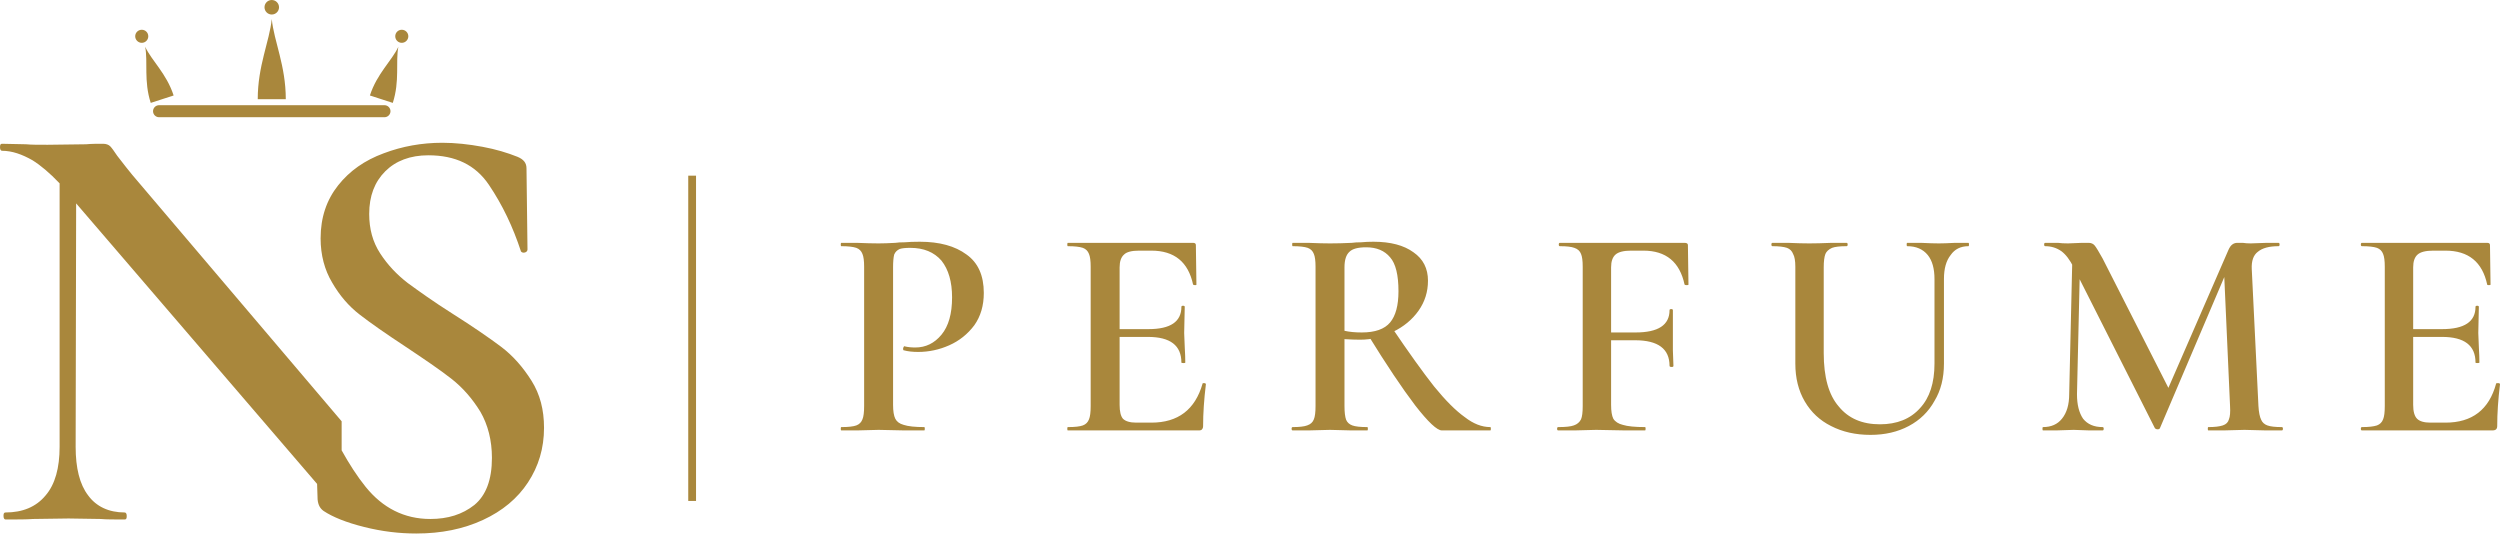
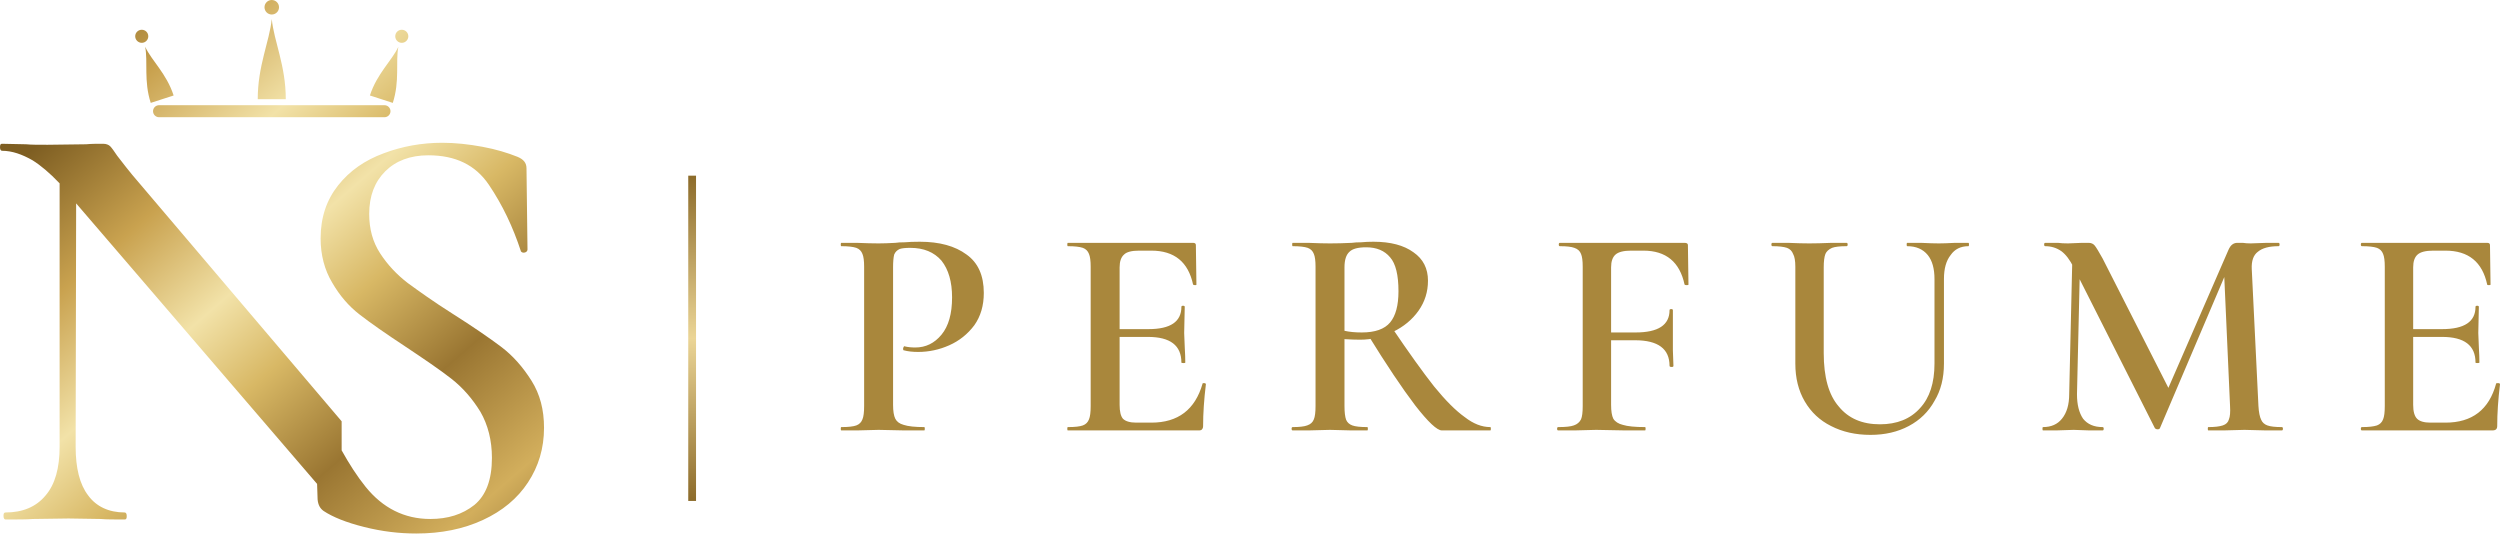
<svg xmlns="http://www.w3.org/2000/svg" viewBox="0 0 449.15 96" width="449.15" height="96" role="img" aria-label="NS Perfume">
-   <g transform="translate(0 0) scale(0.9)" fill="#A9873C">
+   <defs>
+     <linearGradient id="nsGold" gradientUnits="userSpaceOnUse" x1="8" y1="0" x2="100" y2="106">
+       <stop offset="0" stop-color="#7E5E22" />
+       <stop offset="0.18" stop-color="#C9A24F" />
+       <stop offset="0.34" stop-color="#F2E2A8" />
+       <stop offset="0.46" stop-color="#D8B865" />
+       <stop offset="0.62" stop-color="#9A7632" />
+       <stop offset="0.8" stop-color="#D2AE5C" />
+       <stop offset="1" stop-color="#735420" />
+     </linearGradient>
+     <linearGradient id="nsGoldRule" gradientUnits="userSpaceOnUse" x1="0" y1="31.56" x2="0" y2="90">
+       <stop offset="0" stop-color="#8C6B2A" />
+       <stop offset="0.5" stop-color="#EBD596" />
+       <stop offset="1" stop-color="#8C6B2A" />
+     </linearGradient>
+   </defs>
+   <g transform="translate(0 0) scale(0.9)" fill="url(#nsGold)">
    <path d="M51.45 19.8C51.45 13.08 53.8 8.28 54.25 3.8C54.7 8.28 57.05 13.08 57.05 19.8ZM30.09 20.54C28.67 16.15 29.56 12.39 28.98 9.34C30.29 12.15 33.23 14.66 34.66 19.06ZM73.84 19.06C75.27 14.66 78.21 12.15 79.52 9.34C78.94 12.39 79.83 16.15 78.41 20.54ZM31.75 21L76.75 21C77.41 21 77.95 21.54 77.95 22.2C77.95 22.86 77.41 23.4 76.75 23.4L31.75 23.4C31.09 23.4 30.55 22.86 30.55 22.2C30.55 21.54 31.09 21 31.75 21ZM54.25 0C55.05 0 55.7 0.65 55.7 1.45C55.7 2.25 55.05 2.9 54.25 2.9C53.45 2.9 52.8 2.25 52.8 1.45C52.8 0.65 53.45 0 54.25 0ZM28.3 5.94C29.02 5.94 29.6 6.52 29.6 7.24C29.6 7.96 29.02 8.55 28.3 8.55C27.58 8.55 26.99 7.96 26.99 7.24C26.99 6.52 27.58 5.94 28.3 5.94ZM80.2 5.94C80.92 5.94 81.51 6.52 81.51 7.24C81.51 7.96 80.92 8.55 80.2 8.55C79.48 8.55 78.9 7.96 78.9 7.24C78.9 6.52 79.48 5.94 80.2 5.94Z" />
    <path transform="translate(0 28.4)" d="M15.1,60.8c0,4.2 0.8,7.5 2.5,9.7c1.6,2.2 4.1,3.4 7.3,3.4c0.2,0 0.4,0.2 0.4,0.7c0,0.5 -0.1,0.7 -0.4,0.7c-2.1,0 -3.7,0 -4.8,-0.1l-6.4,-0.1l-7.1,0.1c-1.3,0.1 -3.1,0.1 -5.5,0.1c-0.2,0 -0.4,-0.2 -0.4,-0.7c0,-0.5 0.1,-0.7 0.4,-0.7c3.4,0 6.1,-1.1 8,-3.4c1.9,-2.2 2.8,-5.5 2.8,-9.7v-52.6c-2,-2.1 -3.8,-3.6 -5.4,-4.6c-2.1,-1.2 -4.1,-1.9 -6.1,-1.9c-0.2,0 -0.4,-0.2 -0.4,-0.7c0,-0.5 0.1,-0.7 0.4,-0.7l4.8,0.1c1,0.1 2.4,0.1 4.3,0.1l7.7,-0.1c1,-0.1 2.1,-0.1 3.4,-0.1c0.6,0 1.1,0.2 1.4,0.5c0.3,0.3 0.8,1 1.4,1.9c1.4,1.8 2.4,3.1 3,3.8l41.8,49.2v5.8c1.5,2.7 3.1,5.2 4.8,7.3c3.4,4.2 7.7,6.4 12.9,6.4c3.5,0 6.4,-0.9 8.8,-2.8c2.3,-1.9 3.5,-5 3.5,-9.4c0,-3.5 -0.8,-6.6 -2.3,-9.2c-1.6,-2.6 -3.5,-4.8 -5.8,-6.6c-2.3,-1.8 -5.4,-3.9 -9.3,-6.5c-3.8,-2.5 -6.8,-4.6 -9,-6.3c-2.2,-1.7 -4,-3.8 -5.5,-6.4c-1.5,-2.5 -2.3,-5.5 -2.3,-8.8c0,-4.2 1.2,-7.7 3.5,-10.6c2.3,-2.9 5.3,-5 9.1,-6.4c3.7,-1.4 7.6,-2.1 11.7,-2.1c2.6,0 5.3,0.3 8,0.8c2.7,0.5 5,1.2 7,2c1.2,0.5 1.8,1.2 1.8,2.3l0.2,16.2c0,0.3 -0.2,0.5 -0.5,0.6c-0.4,0.1 -0.6,0 -0.8,-0.2c-1.6,-4.9 -3.7,-9.3 -6.4,-13.3c-2.7,-4 -6.7,-5.9 -12.1,-5.9c-3.6,0 -6.5,1.1 -8.6,3.2c-2.1,2.1 -3.2,4.9 -3.2,8.5c0,3 0.7,5.6 2.2,7.9c1.5,2.3 3.3,4.2 5.5,5.9c2.2,1.6 5.1,3.7 8.9,6.1c4.1,2.6 7.3,4.8 9.7,6.6c2.4,1.8 4.4,4.1 6.1,6.8c1.7,2.7 2.5,5.8 2.5,9.4c0,4.1 -1.1,7.7 -3.2,10.9c-2.1,3.2 -5.1,5.7 -9,7.5c-3.9,1.8 -8.3,2.7 -13.3,2.7c-3.4,0 -6.8,-0.4 -10.4,-1.3c-3.6,-0.9 -6.3,-2 -8.1,-3.2c-0.7,-0.5 -1.1,-1.2 -1.2,-2.3l-0.1,-3.1l-48.1,-56z" />
  </g>
-   <rect x="123.65" y="31.56" width="1.4" height="58.44" fill="#A9873C" />
+   <rect x="123.65" y="31.56" width="1.4" height="58.44" fill="url(#nsGoldRule)" />
  <path d="M160.45 72.73Q160.45 74.43 160.85 75.23Q161.25 76.03 162.35 76.33Q163.55 76.73 166.05 76.73L166.05 76.73Q166.15 76.73 166.15 77.03Q166.15 77.33 166.05 77.33L166.05 77.33Q163.85 77.33 162.55 77.33L162.55 77.33L157.85 77.23L153.95 77.33Q152.95 77.33 151.15 77.33L151.15 77.33Q151.05 77.33 151.05 77.03Q151.05 76.73 151.15 76.73L151.15 76.73Q153.05 76.73 153.85 76.43Q154.65 76.13 154.95 75.33Q155.25 74.63 155.25 72.93L155.25 72.93L155.25 47.93Q155.25 46.33 154.95 45.63Q154.65 44.83 153.85 44.53Q152.95 44.23 151.15 44.23L151.15 44.23Q151.05 44.23 151.05 43.93Q151.05 43.63 151.15 43.63L151.15 43.63L153.95 43.63Q156.35 43.73 157.85 43.73L157.85 43.73Q159.05 43.73 160.85 43.63L160.85 43.63Q161.45 43.53 162.55 43.53Q163.65 43.43 165.25 43.43L165.25 43.43Q170.55 43.43 173.65 45.73Q176.75 47.93 176.75 52.63L176.75 52.63Q176.75 56.03 175.05 58.43Q173.25 60.83 170.55 62.03Q167.85 63.23 164.95 63.23L164.95 63.23Q163.45 63.23 162.35 62.93L162.35 62.93Q162.25 62.93 162.25 62.63L162.25 62.63Q162.25 62.53 162.35 62.33Q162.45 62.13 162.55 62.23L162.55 62.23Q163.35 62.43 164.45 62.43L164.45 62.43Q167.25 62.43 169.15 60.13Q171.05 57.83 171.05 53.43L171.05 53.43Q171.05 49.23 169.15 46.83Q167.15 44.53 163.55 44.53L163.55 44.53Q162.25 44.53 161.65 44.73Q160.95 45.03 160.65 45.73Q160.45 46.53 160.45 48.03L160.45 48.03L160.45 72.73ZM191.85 77.33Q191.75 77.33 191.75 77.03Q191.75 76.73 191.85 76.73L191.85 76.73Q193.75 76.73 194.55 76.43Q195.35 76.13 195.65 75.33Q195.95 74.63 195.95 72.93L195.95 72.93L195.95 47.93Q195.95 46.33 195.65 45.63Q195.35 44.83 194.55 44.53Q193.65 44.23 191.85 44.23L191.85 44.23Q191.75 44.23 191.75 43.93Q191.75 43.63 191.85 43.63L191.85 43.63L214.35 43.63Q214.85 43.63 214.85 44.03L214.85 44.03L214.95 51.13Q214.95 51.23 214.75 51.23Q214.45 51.23 214.35 51.13L214.35 51.13Q213.05 45.03 206.85 45.03L206.85 45.03L204.65 45.03Q202.65 45.03 201.95 45.73Q201.15 46.43 201.15 48.03L201.15 48.03L201.15 72.73Q201.15 74.53 201.75 75.23Q202.45 75.93 204.15 75.93L204.15 75.93L206.85 75.93Q214.05 75.93 216.05 68.93L216.05 68.93Q216.05 68.83 216.25 68.83L216.25 68.83Q216.65 68.83 216.65 69.03L216.65 69.03Q216.15 73.13 216.15 76.53L216.15 76.53Q216.15 76.93 215.95 77.13Q215.85 77.33 215.35 77.33L215.35 77.33L191.85 77.33ZM212.25 65.13Q212.25 60.53 206.25 60.53L206.25 60.53L198.65 60.53L198.65 59.13L206.35 59.13Q212.25 59.13 212.25 55.13L212.25 55.13Q212.25 54.93 212.55 54.93Q212.85 54.93 212.85 55.13L212.85 55.13L212.75 59.83L212.85 62.33Q212.95 64.03 212.95 65.13L212.95 65.13Q212.95 65.23 212.65 65.23Q212.25 65.23 212.25 65.13L212.25 65.13ZM259.05 77.33Q257.75 77.33 254.25 72.83Q250.75 68.23 245.75 60.13L245.75 60.13L250.05 58.83Q254.65 65.63 257.65 69.43Q260.75 73.23 263.15 74.93Q265.45 76.73 267.75 76.73L267.75 76.73Q267.85 76.73 267.85 77.03Q267.85 77.33 267.75 77.33L267.75 77.33L259.05 77.33ZM246.75 43.43Q251.35 43.43 253.95 45.33Q256.55 47.13 256.55 50.43L256.55 50.43Q256.55 53.43 254.85 55.83Q253.15 58.23 250.25 59.63Q247.45 61.03 244.35 61.03L244.35 61.03Q243.15 61.03 241.55 60.93L241.55 60.93L241.55 72.93Q241.55 74.63 241.85 75.43Q242.15 76.13 242.95 76.43Q243.75 76.73 245.65 76.73L245.65 76.73Q245.75 76.73 245.75 77.03Q245.75 77.33 245.65 77.33L245.65 77.33Q243.85 77.33 242.85 77.33L242.85 77.33L238.95 77.23L235.05 77.33Q234.05 77.33 232.25 77.33L232.25 77.33Q232.05 77.33 232.05 77.03Q232.05 76.73 232.25 76.73L232.25 76.73Q234.05 76.73 234.85 76.43Q235.75 76.13 236.05 75.33Q236.35 74.63 236.35 72.93L236.35 72.93L236.35 47.93Q236.35 46.33 236.05 45.63Q235.75 44.83 234.95 44.53Q234.05 44.23 232.25 44.23L232.25 44.23Q232.15 44.23 232.15 43.93Q232.15 43.63 232.25 43.63L232.25 43.63L235.05 43.63Q237.45 43.73 238.95 43.73L238.95 43.73Q240.75 43.73 242.85 43.63L242.85 43.63Q243.55 43.53 244.55 43.53Q245.55 43.43 246.75 43.43L246.75 43.43ZM251.25 52.33Q251.25 47.93 249.75 46.23Q248.25 44.43 245.45 44.43L245.45 44.43Q243.25 44.43 242.45 45.23Q241.55 46.03 241.55 48.03L241.55 48.03L241.55 59.43Q242.85 59.73 244.65 59.73L244.65 59.73Q248.25 59.73 249.75 57.93Q251.25 56.13 251.25 52.33L251.25 52.33ZM279.95 77.33Q279.75 77.33 279.75 77.03Q279.75 76.73 279.95 76.73L279.95 76.73Q281.95 76.73 282.75 76.43Q283.65 76.13 284.05 75.33Q284.35 74.63 284.35 72.93L284.35 72.93L284.35 47.93Q284.35 46.33 284.05 45.63Q283.75 44.83 282.85 44.53Q282.05 44.23 280.25 44.23L280.25 44.23Q280.05 44.23 280.05 43.93Q280.05 43.63 280.25 43.63L280.25 43.63L302.65 43.63Q303.25 43.63 303.25 44.03L303.25 44.03L303.35 51.13Q303.35 51.23 303.05 51.23Q302.75 51.23 302.65 51.13L302.65 51.13Q301.35 45.03 295.25 45.03L295.25 45.03L293.05 45.03Q291.05 45.03 290.25 45.73Q289.45 46.43 289.45 48.03L289.45 48.03L289.45 72.73Q289.45 74.43 289.85 75.23Q290.35 76.03 291.55 76.33Q292.85 76.73 295.55 76.73L295.55 76.73Q295.65 76.73 295.65 77.03Q295.65 77.33 295.55 77.33L295.55 77.33Q293.25 77.33 292.05 77.33L292.05 77.33L286.75 77.23L282.85 77.33Q281.75 77.33 279.95 77.33L279.95 77.33ZM299.95 65.73Q299.95 61.13 293.75 61.13L293.75 61.13L287.05 61.13L287.05 59.73L293.85 59.73Q299.95 59.73 299.95 55.73L299.95 55.73Q299.95 55.53 300.25 55.53Q300.55 55.53 300.55 55.73L300.55 55.73L300.55 60.43Q300.55 62.13 300.55 62.93L300.55 62.93L300.65 65.73Q300.65 65.93 300.35 65.93Q299.95 65.93 299.95 65.73L299.95 65.73ZM347.55 50.13Q347.55 47.33 346.35 45.83Q345.05 44.23 342.65 44.23L342.65 44.23Q342.55 44.23 342.55 43.93Q342.55 43.63 342.65 43.63L342.65 43.63L345.15 43.63Q347.15 43.73 348.35 43.73L348.35 43.73Q349.35 43.73 351.25 43.63L351.25 43.63L353.65 43.63Q353.75 43.63 353.75 43.93Q353.75 44.23 353.65 44.23L353.65 44.23Q351.55 44.23 350.45 45.83Q349.25 47.33 349.25 50.13L349.25 50.13L349.25 65.33Q349.25 69.23 347.55 72.03Q345.95 74.93 342.95 76.53Q339.95 78.13 336.05 78.13L336.05 78.13Q332.05 78.13 328.95 76.53Q325.95 75.03 324.25 72.13Q322.55 69.23 322.55 65.33L322.55 65.33L322.55 47.93Q322.55 46.33 322.15 45.63Q321.85 44.83 321.05 44.53Q320.15 44.23 318.45 44.23L318.45 44.23Q318.25 44.23 318.25 43.93Q318.25 43.63 318.45 43.63L318.45 43.63L321.25 43.63Q323.55 43.73 325.05 43.73L325.05 43.73Q326.65 43.73 329.05 43.63L329.05 43.63L331.75 43.63Q331.95 43.63 331.95 43.93Q331.95 44.23 331.75 44.23L331.75 44.23Q329.95 44.23 329.15 44.53Q328.25 44.93 327.95 45.63Q327.65 46.43 327.65 48.03L327.65 48.03L327.65 63.43Q327.65 69.93 330.35 73.03Q332.95 76.23 337.75 76.23L337.75 76.23Q342.35 76.23 344.95 73.33Q347.55 70.53 347.55 65.33L347.55 65.33L347.55 50.13ZM371.75 70.83L372.35 44.83L373.75 44.93L373.15 70.83Q373.15 73.63 374.25 75.23Q375.45 76.73 377.75 76.73L377.75 76.73Q377.95 76.73 377.95 77.03Q377.95 77.33 377.75 77.33L377.75 77.33Q376.25 77.33 375.45 77.33L375.45 77.33L372.55 77.23L369.35 77.33Q368.55 77.33 367.05 77.33L367.05 77.33Q366.95 77.33 366.95 77.03Q366.95 76.73 367.05 76.73L367.05 76.73Q369.25 76.73 370.45 75.23Q371.75 73.63 371.75 70.83L371.75 70.83ZM409.95 76.73Q410.15 76.73 410.15 77.03Q410.15 77.33 409.95 77.33L409.95 77.33Q408.25 77.33 407.15 77.33L407.15 77.33L403.25 77.23L399.45 77.33Q398.45 77.33 396.75 77.33L396.75 77.33Q396.65 77.33 396.65 77.03Q396.65 76.73 396.75 76.73L396.75 76.73Q398.45 76.73 399.35 76.43Q400.25 76.13 400.45 75.33Q400.75 74.63 400.65 72.93L400.65 72.93L399.55 48.33L401.85 44.53L388.05 76.93Q387.95 77.13 387.65 77.13L387.65 77.13Q387.35 77.13 387.15 76.93L387.15 76.93L372.55 48.03Q371.55 46.03 370.35 45.13Q369.05 44.23 367.45 44.23L367.45 44.23Q367.25 44.23 367.25 43.93Q367.25 43.63 367.45 43.63L367.45 43.63L369.75 43.63Q370.45 43.73 371.55 43.73L371.55 43.73L374.05 43.63Q374.55 43.63 375.25 43.63L375.25 43.63Q375.95 43.63 376.35 44.13Q376.75 44.63 377.75 46.43L377.75 46.43L389.85 70.23L387.55 74.33L400.35 44.93Q400.65 44.23 401.05 43.93Q401.45 43.63 401.95 43.63L401.95 43.63Q402.35 43.63 402.95 43.63Q403.55 43.73 404.35 43.73L404.35 43.73L407.25 43.63Q407.95 43.63 409.35 43.63L409.35 43.63Q409.55 43.63 409.55 43.93Q409.55 44.23 409.35 44.23L409.35 44.23Q406.85 44.23 405.65 45.23Q404.45 46.13 404.55 48.33L404.55 48.33L405.75 72.93Q405.85 74.63 406.25 75.43Q406.55 76.13 407.35 76.43Q408.15 76.73 409.95 76.73L409.95 76.73ZM424.35 77.33Q424.15 77.33 424.15 77.03Q424.15 76.73 424.35 76.73L424.35 76.73Q426.15 76.73 427.05 76.43Q427.85 76.13 428.15 75.33Q428.45 74.63 428.45 72.93L428.45 72.93L428.45 47.93Q428.45 46.33 428.15 45.63Q427.85 44.83 427.05 44.53Q426.15 44.23 424.35 44.23L424.35 44.23Q424.15 44.23 424.15 43.93Q424.15 43.63 424.35 43.63L424.35 43.63L446.85 43.63Q447.35 43.63 447.35 44.03L447.35 44.03L447.45 51.13Q447.45 51.23 447.15 51.23Q446.85 51.23 446.85 51.13L446.85 51.13Q445.55 45.03 439.35 45.03L439.35 45.03L437.15 45.03Q435.15 45.03 434.35 45.73Q433.55 46.43 433.55 48.03L433.55 48.03L433.55 72.73Q433.55 74.53 434.25 75.23Q434.95 75.93 436.65 75.93L436.65 75.93L439.35 75.93Q446.55 75.93 448.45 68.93L448.45 68.93Q448.45 68.83 448.75 68.83L448.75 68.83Q449.15 68.83 449.15 69.03L449.15 69.03Q448.65 73.13 448.65 76.53L448.65 76.53Q448.65 76.93 448.45 77.13Q448.25 77.33 447.75 77.33L447.75 77.33L424.35 77.33ZM444.75 65.13Q444.75 60.53 438.75 60.53L438.75 60.53L431.15 60.53L431.15 59.13L438.75 59.13Q444.75 59.13 444.75 55.13L444.75 55.13Q444.75 54.93 445.05 54.93Q445.35 54.93 445.35 55.13L445.35 55.13L445.25 59.83L445.35 62.33Q445.45 64.03 445.45 65.13L445.45 65.13Q445.45 65.23 445.05 65.23Q444.75 65.23 444.75 65.13L444.75 65.13Z" fill="#A9873C" />
</svg>
